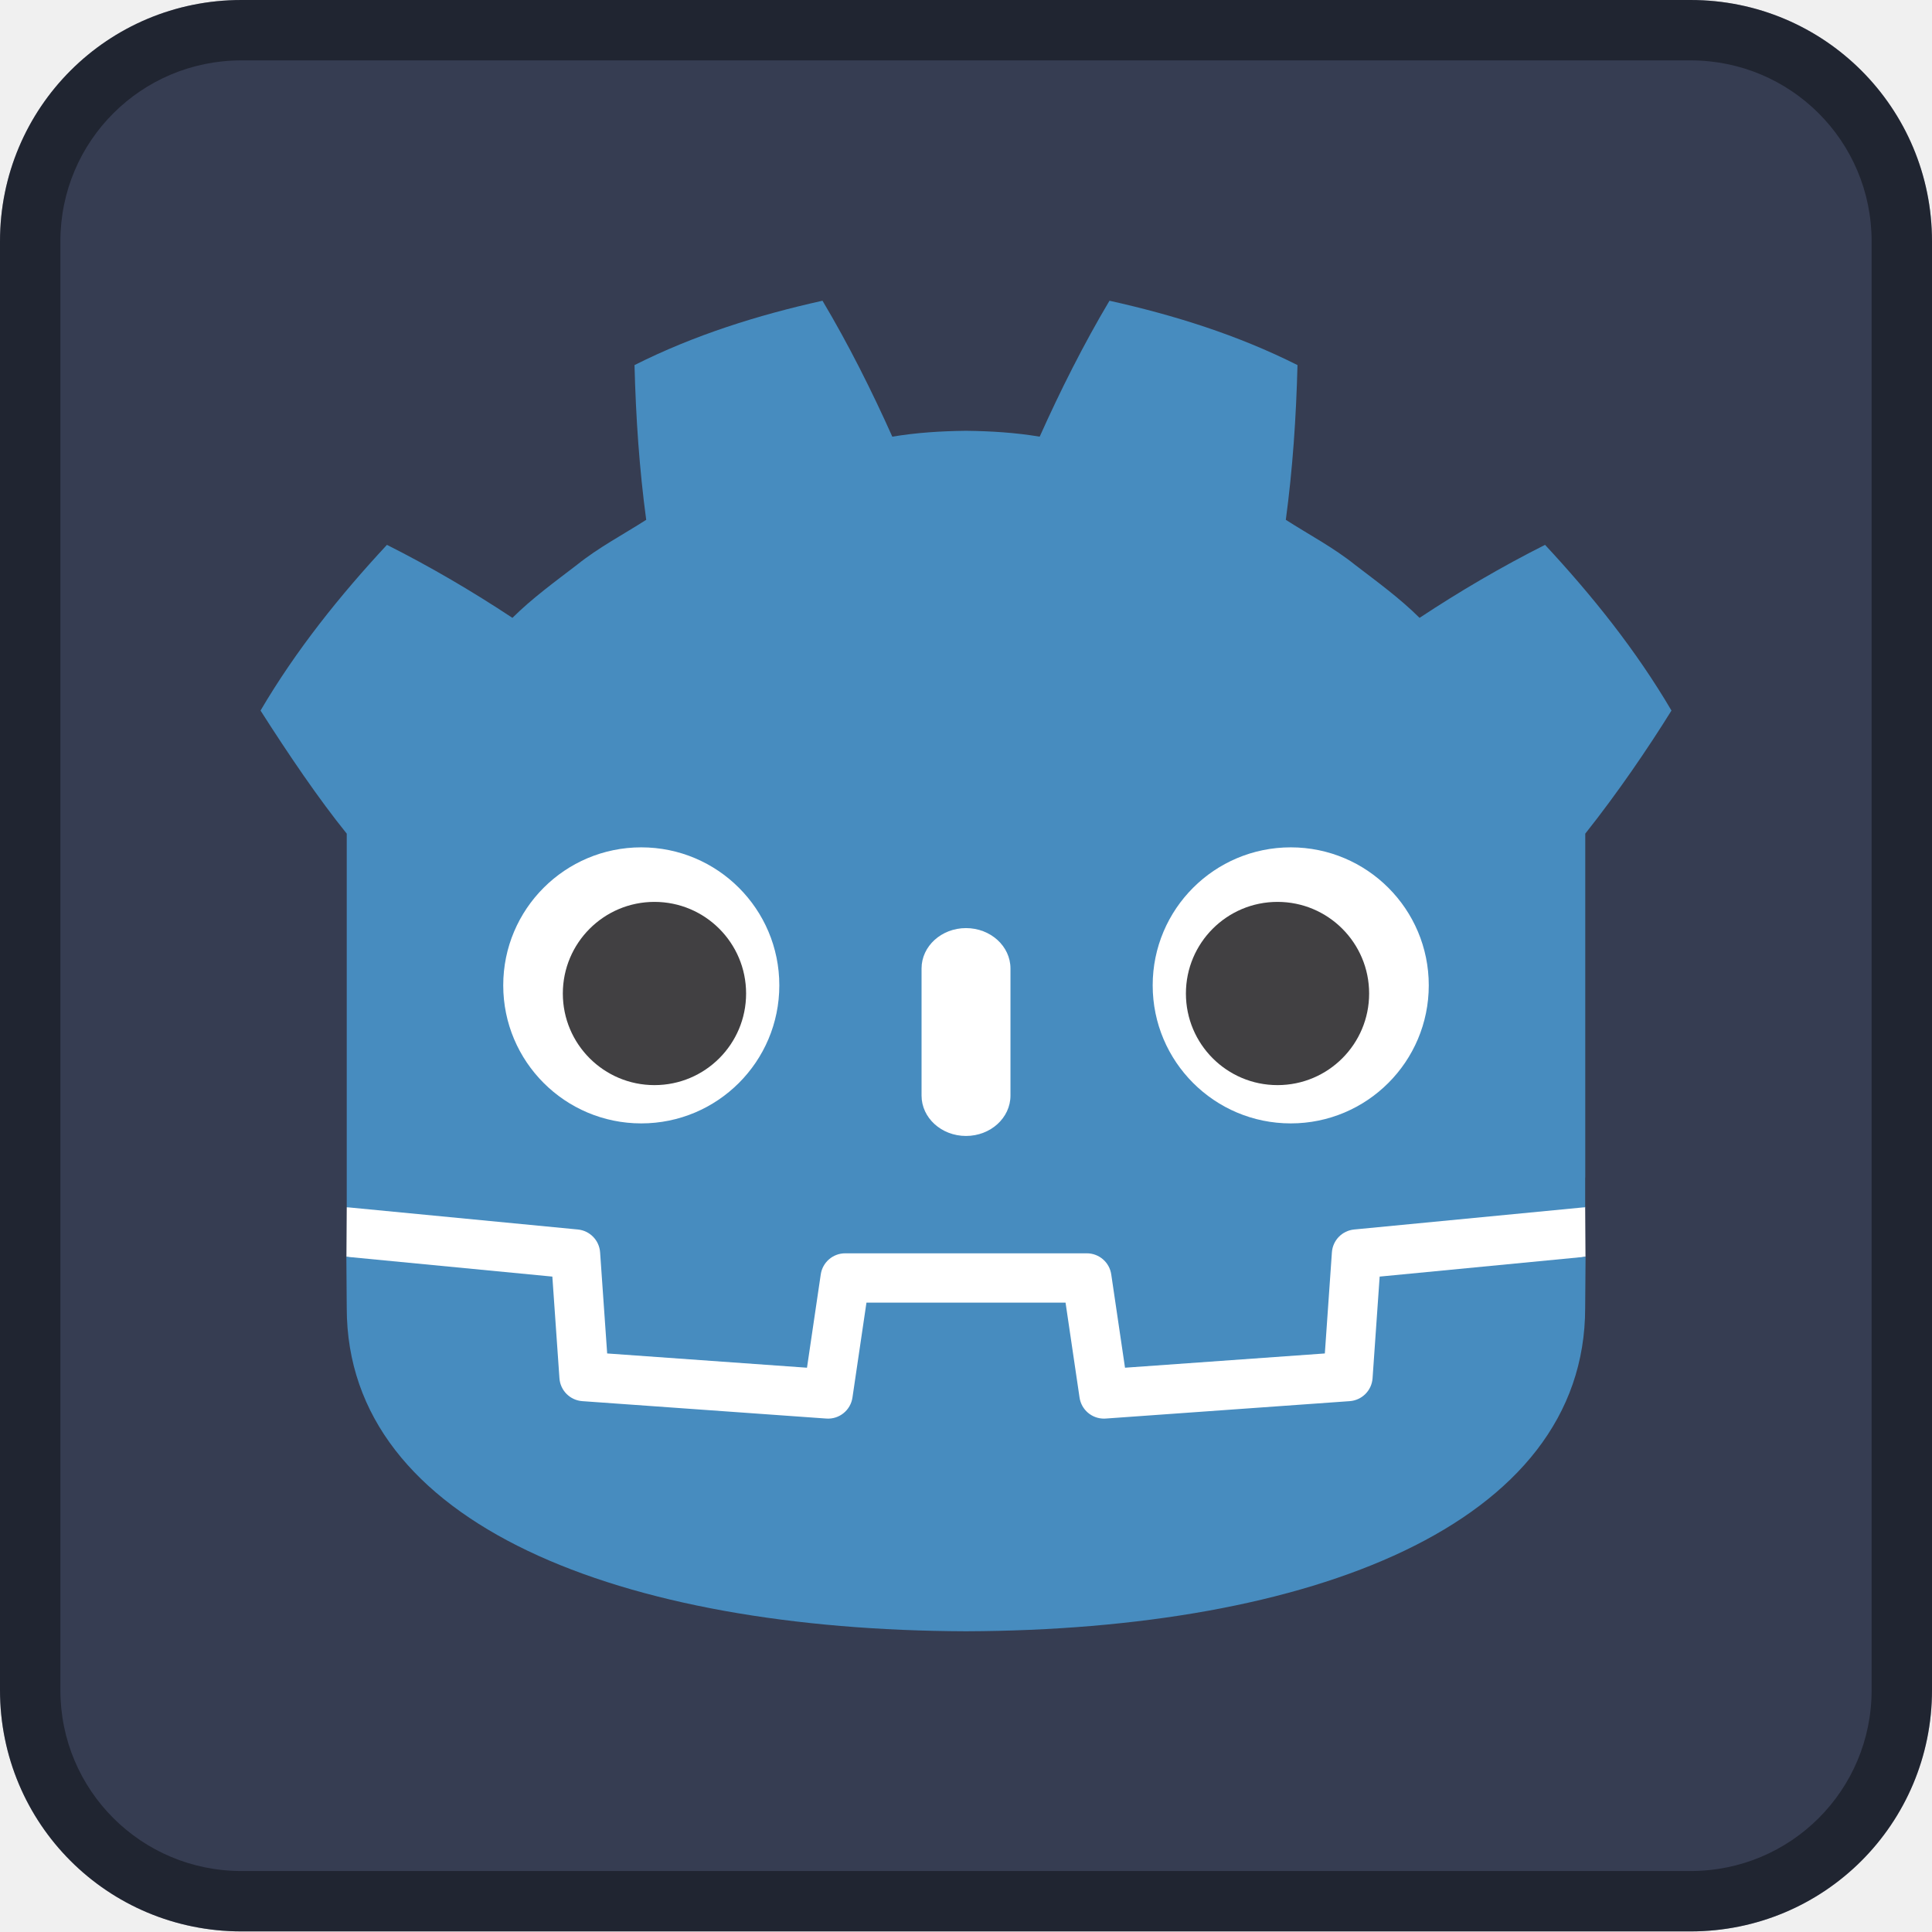
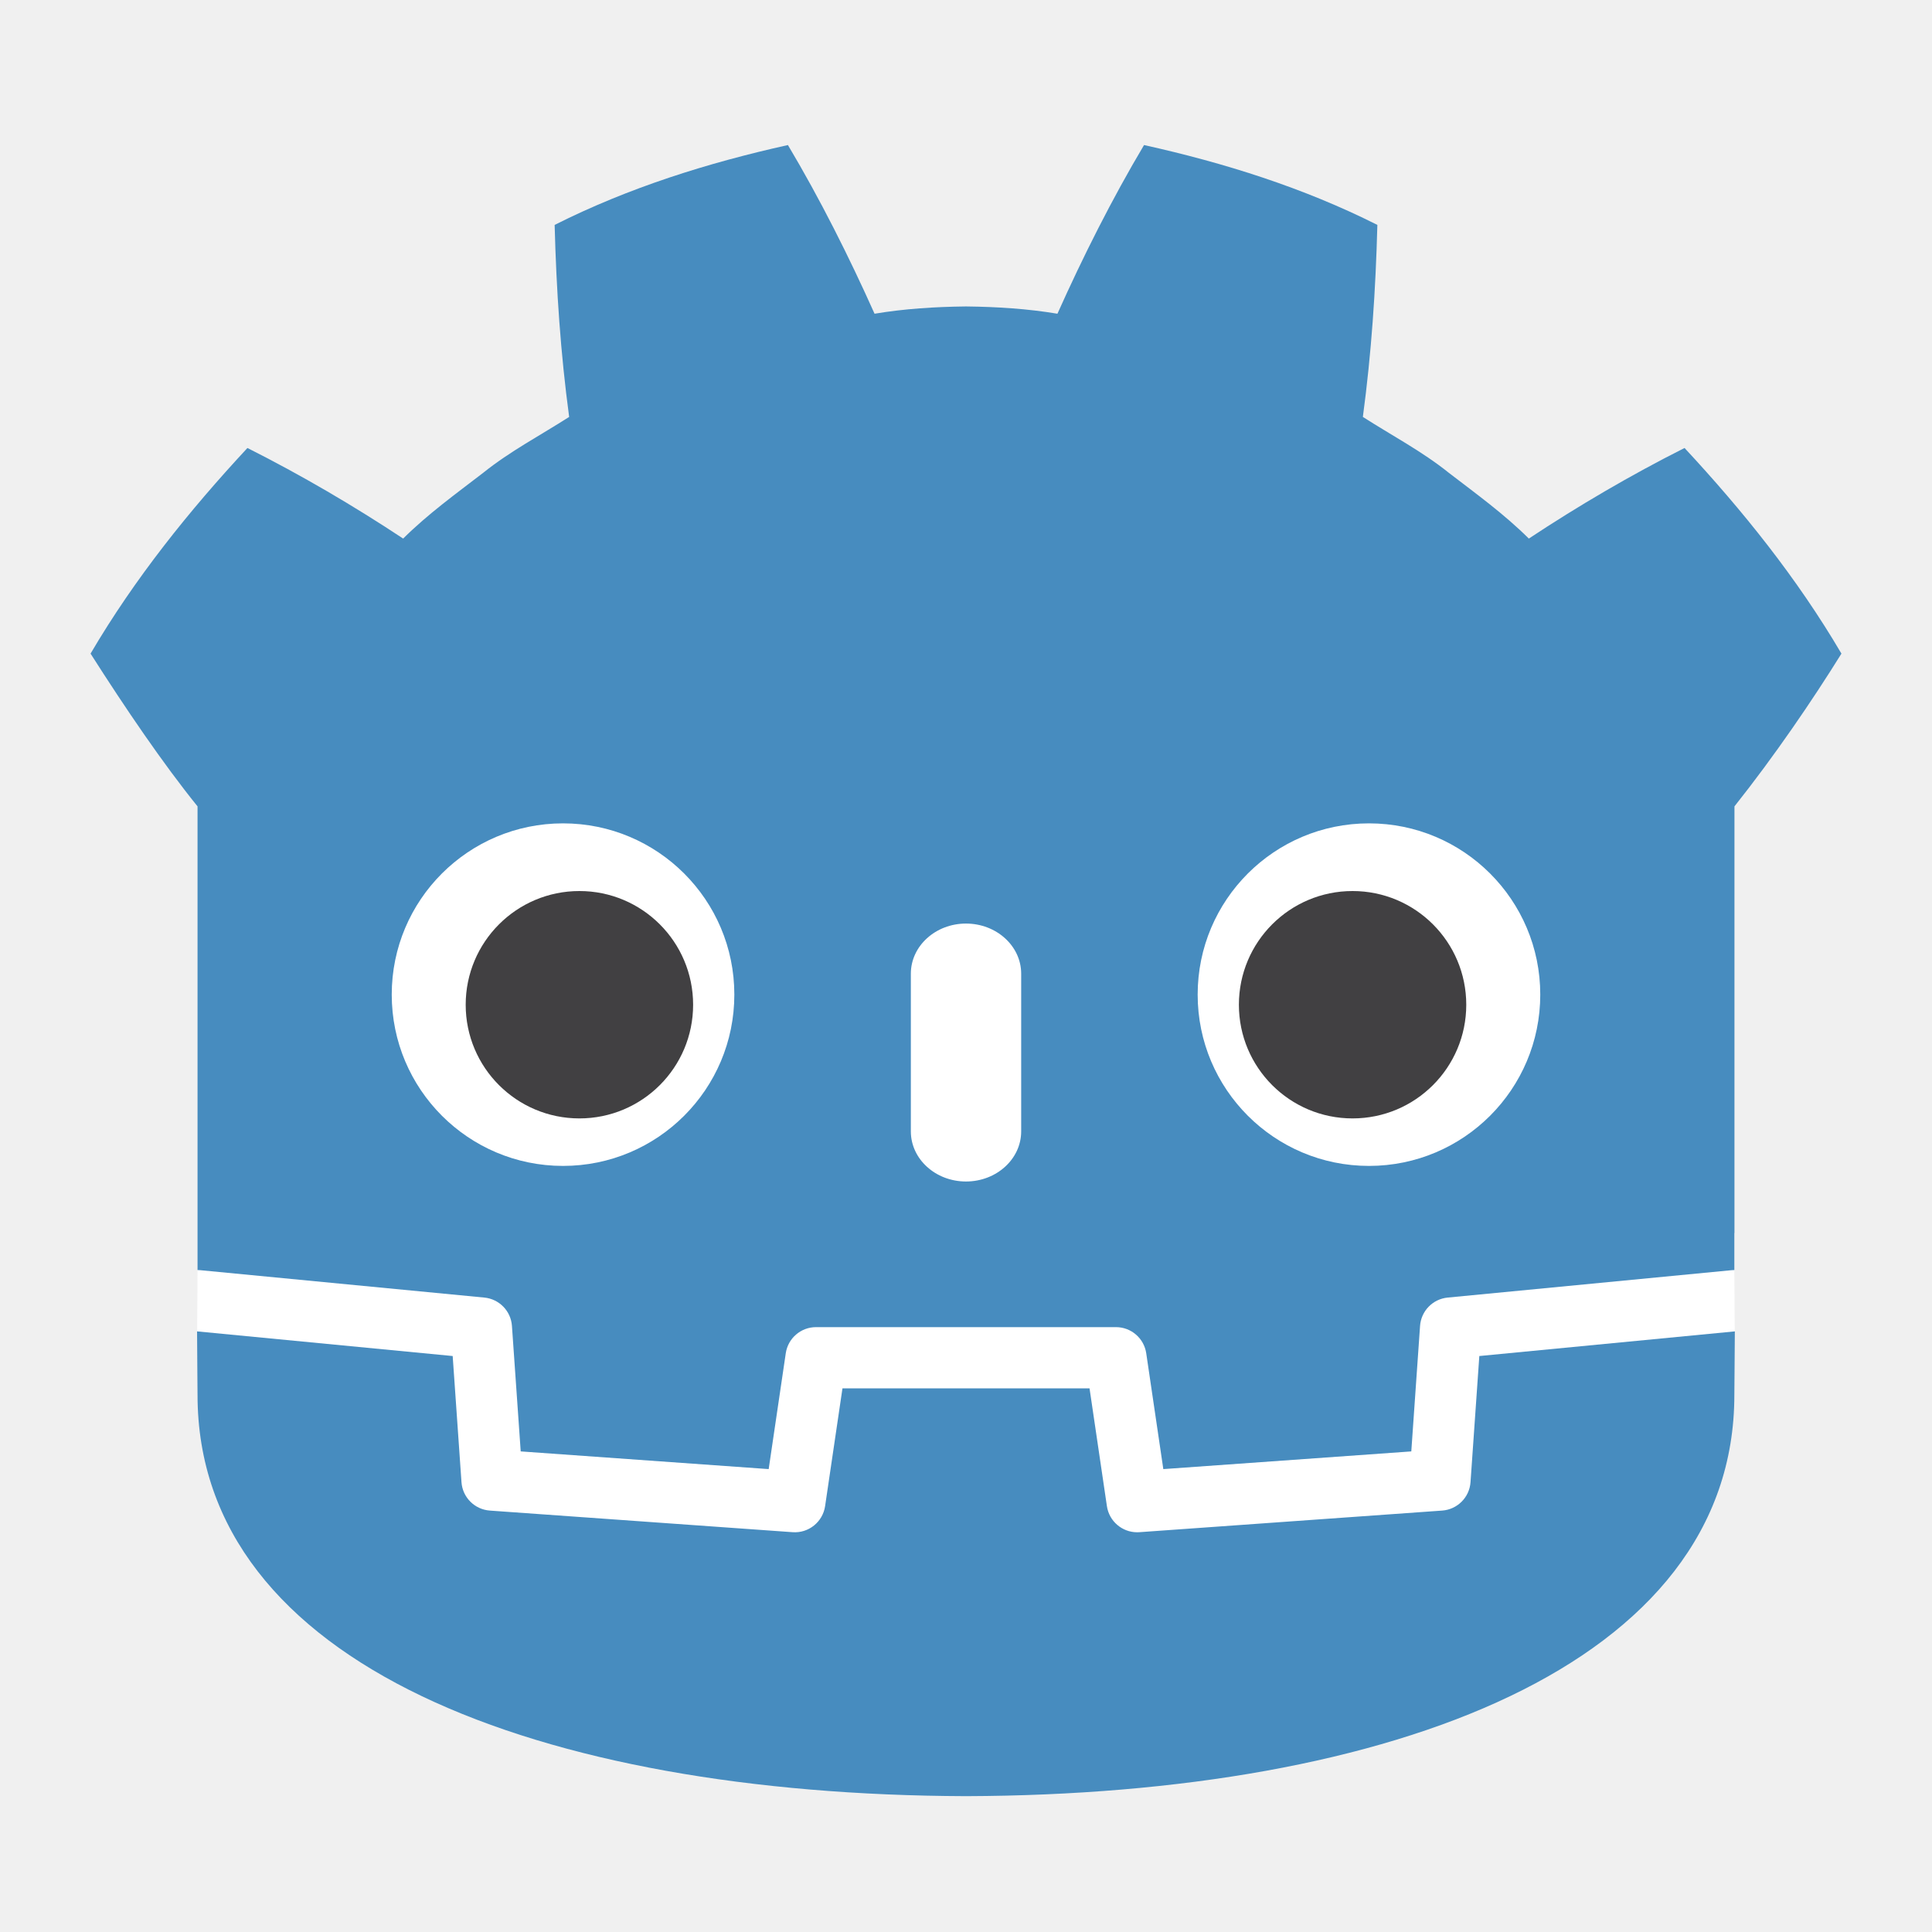
- <svg xmlns="http://www.w3.org/2000/svg" height="128" width="128">
-   <g transform="translate(32 32)">
-     <path d="m-16-32c-8.86 0-16 7.13-16 15.99v95.98c0 8.86 7.13 15.99 16 15.99h96c8.86 0 16-7.13 16-15.99v-95.98c0-8.85-7.14-15.99-16-15.99z" fill="#363d52" />
-     <path d="m-16-32c-8.86 0-16 7.13-16 15.99v95.98c0 8.86 7.13 15.99 16 15.99h96c8.86 0 16-7.13 16-15.99v-95.98c0-8.85-7.14-15.99-16-15.99zm0 4h96c6.64 0 12 5.35 12 11.99v95.98c0 6.64-5.35 11.99-12 11.99h-96c-6.64 0-12-5.35-12-11.99v-95.98c0-6.64 5.36-11.99 12-11.99z" fill-opacity=".4" />
-   </g>
-   <g stroke-width="9.927" transform="matrix(.1007308 0 0 .1007308 12.42592 2.256365)">
-     <path d="m0 0s-.325 1.994-.515 1.976l-36.182-3.491c-2.879-.278-5.115-2.574-5.317-5.459l-.994-14.247-27.992-1.997-1.904 12.912c-.424 2.872-2.932 5.037-5.835 5.037h-38.188c-2.902 0-5.41-2.165-5.834-5.037l-1.905-12.912-27.992 1.997-.994 14.247c-.202 2.886-2.438 5.182-5.317 5.46l-36.2 3.49c-.187.018-.324-1.978-.511-1.978l-.049-7.83 30.658-4.944 1.004-14.374c.203-2.91 2.551-5.263 5.463-5.472l38.551-2.75c.146-.01.29-.016.434-.016 2.897 0 5.401 2.166 5.825 5.038l1.959 13.286h28.005l1.959-13.286c.423-2.871 2.93-5.037 5.831-5.037.142 0 .284.005.423.015l38.556 2.75c2.911.209 5.26 2.562 5.463 5.472l1.003 14.374 30.645 4.966z" fill="#fff" transform="matrix(4.162611 0 0 -4.162611 919.2406 771.6719)" />
-     <path d="m0 0v-47.514-6.035-5.492c.108-.001.216-.005.323-.015l36.196-3.49c1.896-.183 3.382-1.709 3.514-3.609l1.116-15.978 31.574-2.253 2.175 14.747c.282 1.912 1.922 3.329 3.856 3.329h38.188c1.933 0 3.573-1.417 3.855-3.329l2.175-14.747 31.575 2.253 1.115 15.978c.133 1.9 1.618 3.425 3.514 3.609l36.182 3.49c.107.01.214.014.322.015v4.711l.015.005v54.325c5.097 6.416 9.923 13.494 13.621 19.449-5.651 9.62-12.575 18.217-19.976 26.182-6.864-3.455-13.531-7.369-19.828-11.534-3.151 3.132-6.7 5.694-10.186 8.372-3.425 2.751-7.285 4.768-10.946 7.118 1.09 8.117 1.629 16.108 1.846 24.448-9.446 4.754-19.519 7.906-29.708 10.17-4.068-6.837-7.788-14.241-11.028-21.479-3.842.642-7.702.88-11.567.926v.006c-.027 0-.052-.006-.075-.006-.024 0-.049.006-.073.006v-.006c-3.872-.046-7.729-.284-11.572-.926-3.238 7.238-6.956 14.642-11.03 21.479-10.184-2.264-20.258-5.416-29.703-10.17.216-8.34.755-16.331 1.848-24.448-3.668-2.35-7.523-4.367-10.949-7.118-3.481-2.678-7.036-5.24-10.188-8.372-6.297 4.165-12.962 8.079-19.828 11.534-7.401-7.965-14.321-16.562-19.974-26.182 4.443-6.974 9.208-13.983 13.621-19.449z" fill="#478cbf" transform="matrix(4.162611 0 0 -4.162611 104.6989 525.907)" />
-     <path d="m0 0-1.121-16.063c-.135-1.936-1.675-3.477-3.611-3.616l-38.555-2.751c-.094-.007-.188-.01-.281-.01-1.916 0-3.569 1.406-3.852 3.33l-2.211 14.994h-31.459l-2.211-14.994c-.297-2.018-2.101-3.469-4.133-3.32l-38.555 2.751c-1.936.139-3.476 1.68-3.611 3.616l-1.121 16.063-32.547 3.138c.015-3.498.06-7.33.06-8.093 0-34.374 43.605-50.896 97.781-51.086h.066.067c54.176.19 97.766 16.712 97.766 51.086 0 .777.047 4.593.063 8.093z" fill="#478cbf" transform="matrix(4.162611 0 0 -4.162611 784.0714 817.2428)" />
-     <path d="m0 0c0-12.052-9.765-21.815-21.813-21.815-12.042 0-21.81 9.763-21.81 21.815 0 12.044 9.768 21.802 21.81 21.802 12.048 0 21.813-9.758 21.813-21.802" fill="#fff" transform="matrix(4.162611 0 0 -4.162611 389.2148 625.671)" />
-     <path d="m0 0c0-7.994-6.479-14.473-14.479-14.473-7.996 0-14.479 6.479-14.479 14.473s6.483 14.479 14.479 14.479c8 0 14.479-6.485 14.479-14.479" fill="#414042" transform="matrix(4.162611 0 0 -4.162611 367.3669 631.0568)" />
-     <path d="m0 0c-3.878 0-7.021 2.858-7.021 6.381v20.081c0 3.52 3.143 6.381 7.021 6.381s7.028-2.861 7.028-6.381v-20.081c0-3.523-3.15-6.381-7.028-6.381" fill="#fff" transform="matrix(4.162611 0 0 -4.162611 511.9934 724.7395)" />
-     <path d="m0 0c0-12.052 9.765-21.815 21.815-21.815 12.041 0 21.808 9.763 21.808 21.815 0 12.044-9.767 21.802-21.808 21.802-12.05 0-21.815-9.758-21.815-21.802" fill="#fff" transform="matrix(4.162611 0 0 -4.162611 634.7871 625.671)" />
-     <path d="m0 0c0-7.994 6.477-14.473 14.471-14.473 8.002 0 14.479 6.479 14.479 14.473s-6.477 14.479-14.479 14.479c-7.994 0-14.471-6.485-14.471-14.479" fill="#414042" transform="matrix(4.162611 0 0 -4.162611 656.6406 631.0568)" />
-   </g>
+ <svg xmlns="http://www.w3.org/2000/svg" height="1024" width="1024">
+   <path d="m0 0s-.325 1.994-.515 1.976l-36.182-3.491c-2.879-.278-5.115-2.574-5.317-5.459l-.994-14.247-27.992-1.997-1.904 12.912c-.424 2.872-2.932 5.037-5.835 5.037h-38.188c-2.902 0-5.41-2.165-5.834-5.037l-1.905-12.912-27.992 1.997-.994 14.247c-.202 2.886-2.438 5.182-5.317 5.46l-36.2 3.49c-.187.018-.324-1.978-.511-1.978l-.049-7.83 30.658-4.944 1.004-14.374c.203-2.91 2.551-5.263 5.463-5.472l38.551-2.75c.146-.01.29-.016.434-.016 2.897 0 5.401 2.166 5.825 5.038l1.959 13.286h28.005l1.959-13.286c.423-2.871 2.93-5.037 5.831-5.037.142 0 .284.005.423.015l38.556 2.75c2.911.209 5.26 2.562 5.463 5.472l1.003 14.374 30.645 4.966z" fill="#fff" transform="matrix(4.162611 0 0 -4.162611 919.2406 673.1521)" />
+   <path d="m0 0v-47.514-6.035-5.492c.108-.001.216-.005.323-.015l36.196-3.49c1.896-.183 3.382-1.709 3.514-3.609l1.116-15.978 31.574-2.253 2.175 14.747c.282 1.912 1.922 3.329 3.856 3.329h38.188c1.933 0 3.573-1.417 3.855-3.329l2.175-14.747 31.575 2.253 1.115 15.978c.133 1.9 1.618 3.425 3.514 3.609l36.182 3.49c.107.01.214.014.322.015v4.711l.015.005v54.325c5.097 6.416 9.923 13.494 13.621 19.449-5.651 9.62-12.575 18.217-19.976 26.182-6.864-3.455-13.531-7.369-19.828-11.534-3.151 3.132-6.7 5.694-10.186 8.372-3.425 2.751-7.285 4.768-10.946 7.118 1.09 8.117 1.629 16.108 1.846 24.448-9.446 4.754-19.519 7.906-29.708 10.17-4.068-6.837-7.788-14.241-11.028-21.479-3.842.642-7.702.88-11.567.926v.006c-.027 0-.052-.006-.075-.006-.024 0-.049.006-.073.006v-.006c-3.872-.046-7.729-.284-11.572-.926-3.238 7.238-6.956 14.642-11.03 21.479-10.184-2.264-20.258-5.416-29.703-10.17.216-8.34.755-16.331 1.848-24.448-3.668-2.35-7.523-4.367-10.949-7.118-3.481-2.678-7.036-5.24-10.188-8.372-6.297 4.165-12.962 8.079-19.828 11.534-7.401-7.965-14.321-16.562-19.974-26.182 4.443-6.974 9.208-13.983 13.621-19.449z" fill="#478cbf" transform="matrix(4.162611 0 0 -4.162611 104.6989 427.3873)" />
+   <path d="m0 0-1.121-16.063c-.135-1.936-1.675-3.477-3.611-3.616l-38.555-2.751c-.094-.007-.188-.01-.281-.01-1.916 0-3.569 1.406-3.852 3.33l-2.211 14.994h-31.459l-2.211-14.994c-.297-2.018-2.101-3.469-4.133-3.32l-38.555 2.751c-1.936.139-3.476 1.68-3.611 3.616l-1.121 16.063-32.547 3.138c.015-3.498.06-7.33.06-8.093 0-34.374 43.605-50.896 97.781-51.086h.066.067c54.176.19 97.766 16.712 97.766 51.086 0 .777.047 4.593.063 8.093z" fill="#478cbf" transform="matrix(4.162611 0 0 -4.162611 784.0714 718.7231)" />
+   <path d="m0 0c0-12.052-9.765-21.815-21.813-21.815-12.042 0-21.81 9.763-21.81 21.815 0 12.044 9.768 21.802 21.81 21.802 12.048 0 21.813-9.758 21.813-21.802" fill="#fff" transform="matrix(4.162611 0 0 -4.162611 389.2148 527.1513)" />
+   <path d="m0 0c0-7.994-6.479-14.473-14.479-14.473-7.996 0-14.479 6.479-14.479 14.473s6.483 14.479 14.479 14.479c8 0 14.479-6.485 14.479-14.479" fill="#414042" transform="matrix(4.162611 0 0 -4.162611 367.3669 532.5371)" />
+   <path d="m0 0c-3.878 0-7.021 2.858-7.021 6.381v20.081c0 3.52 3.143 6.381 7.021 6.381s7.028-2.861 7.028-6.381v-20.081c0-3.523-3.15-6.381-7.028-6.381" fill="#fff" transform="matrix(4.162611 0 0 -4.162611 511.9934 626.2198)" />
+   <path d="m0 0c0-12.052 9.765-21.815 21.815-21.815 12.041 0 21.808 9.763 21.808 21.815 0 12.044-9.767 21.802-21.808 21.802-12.05 0-21.815-9.758-21.815-21.802" fill="#fff" transform="matrix(4.162611 0 0 -4.162611 634.7871 527.1513)" />
+   <path d="m0 0c0-7.994 6.477-14.473 14.471-14.473 8.002 0 14.479 6.479 14.479 14.473s-6.477 14.479-14.479 14.479c-7.994 0-14.471-6.485-14.471-14.479" fill="#414042" transform="matrix(4.162611 0 0 -4.162611 656.6406 532.5371)" />
</svg>
